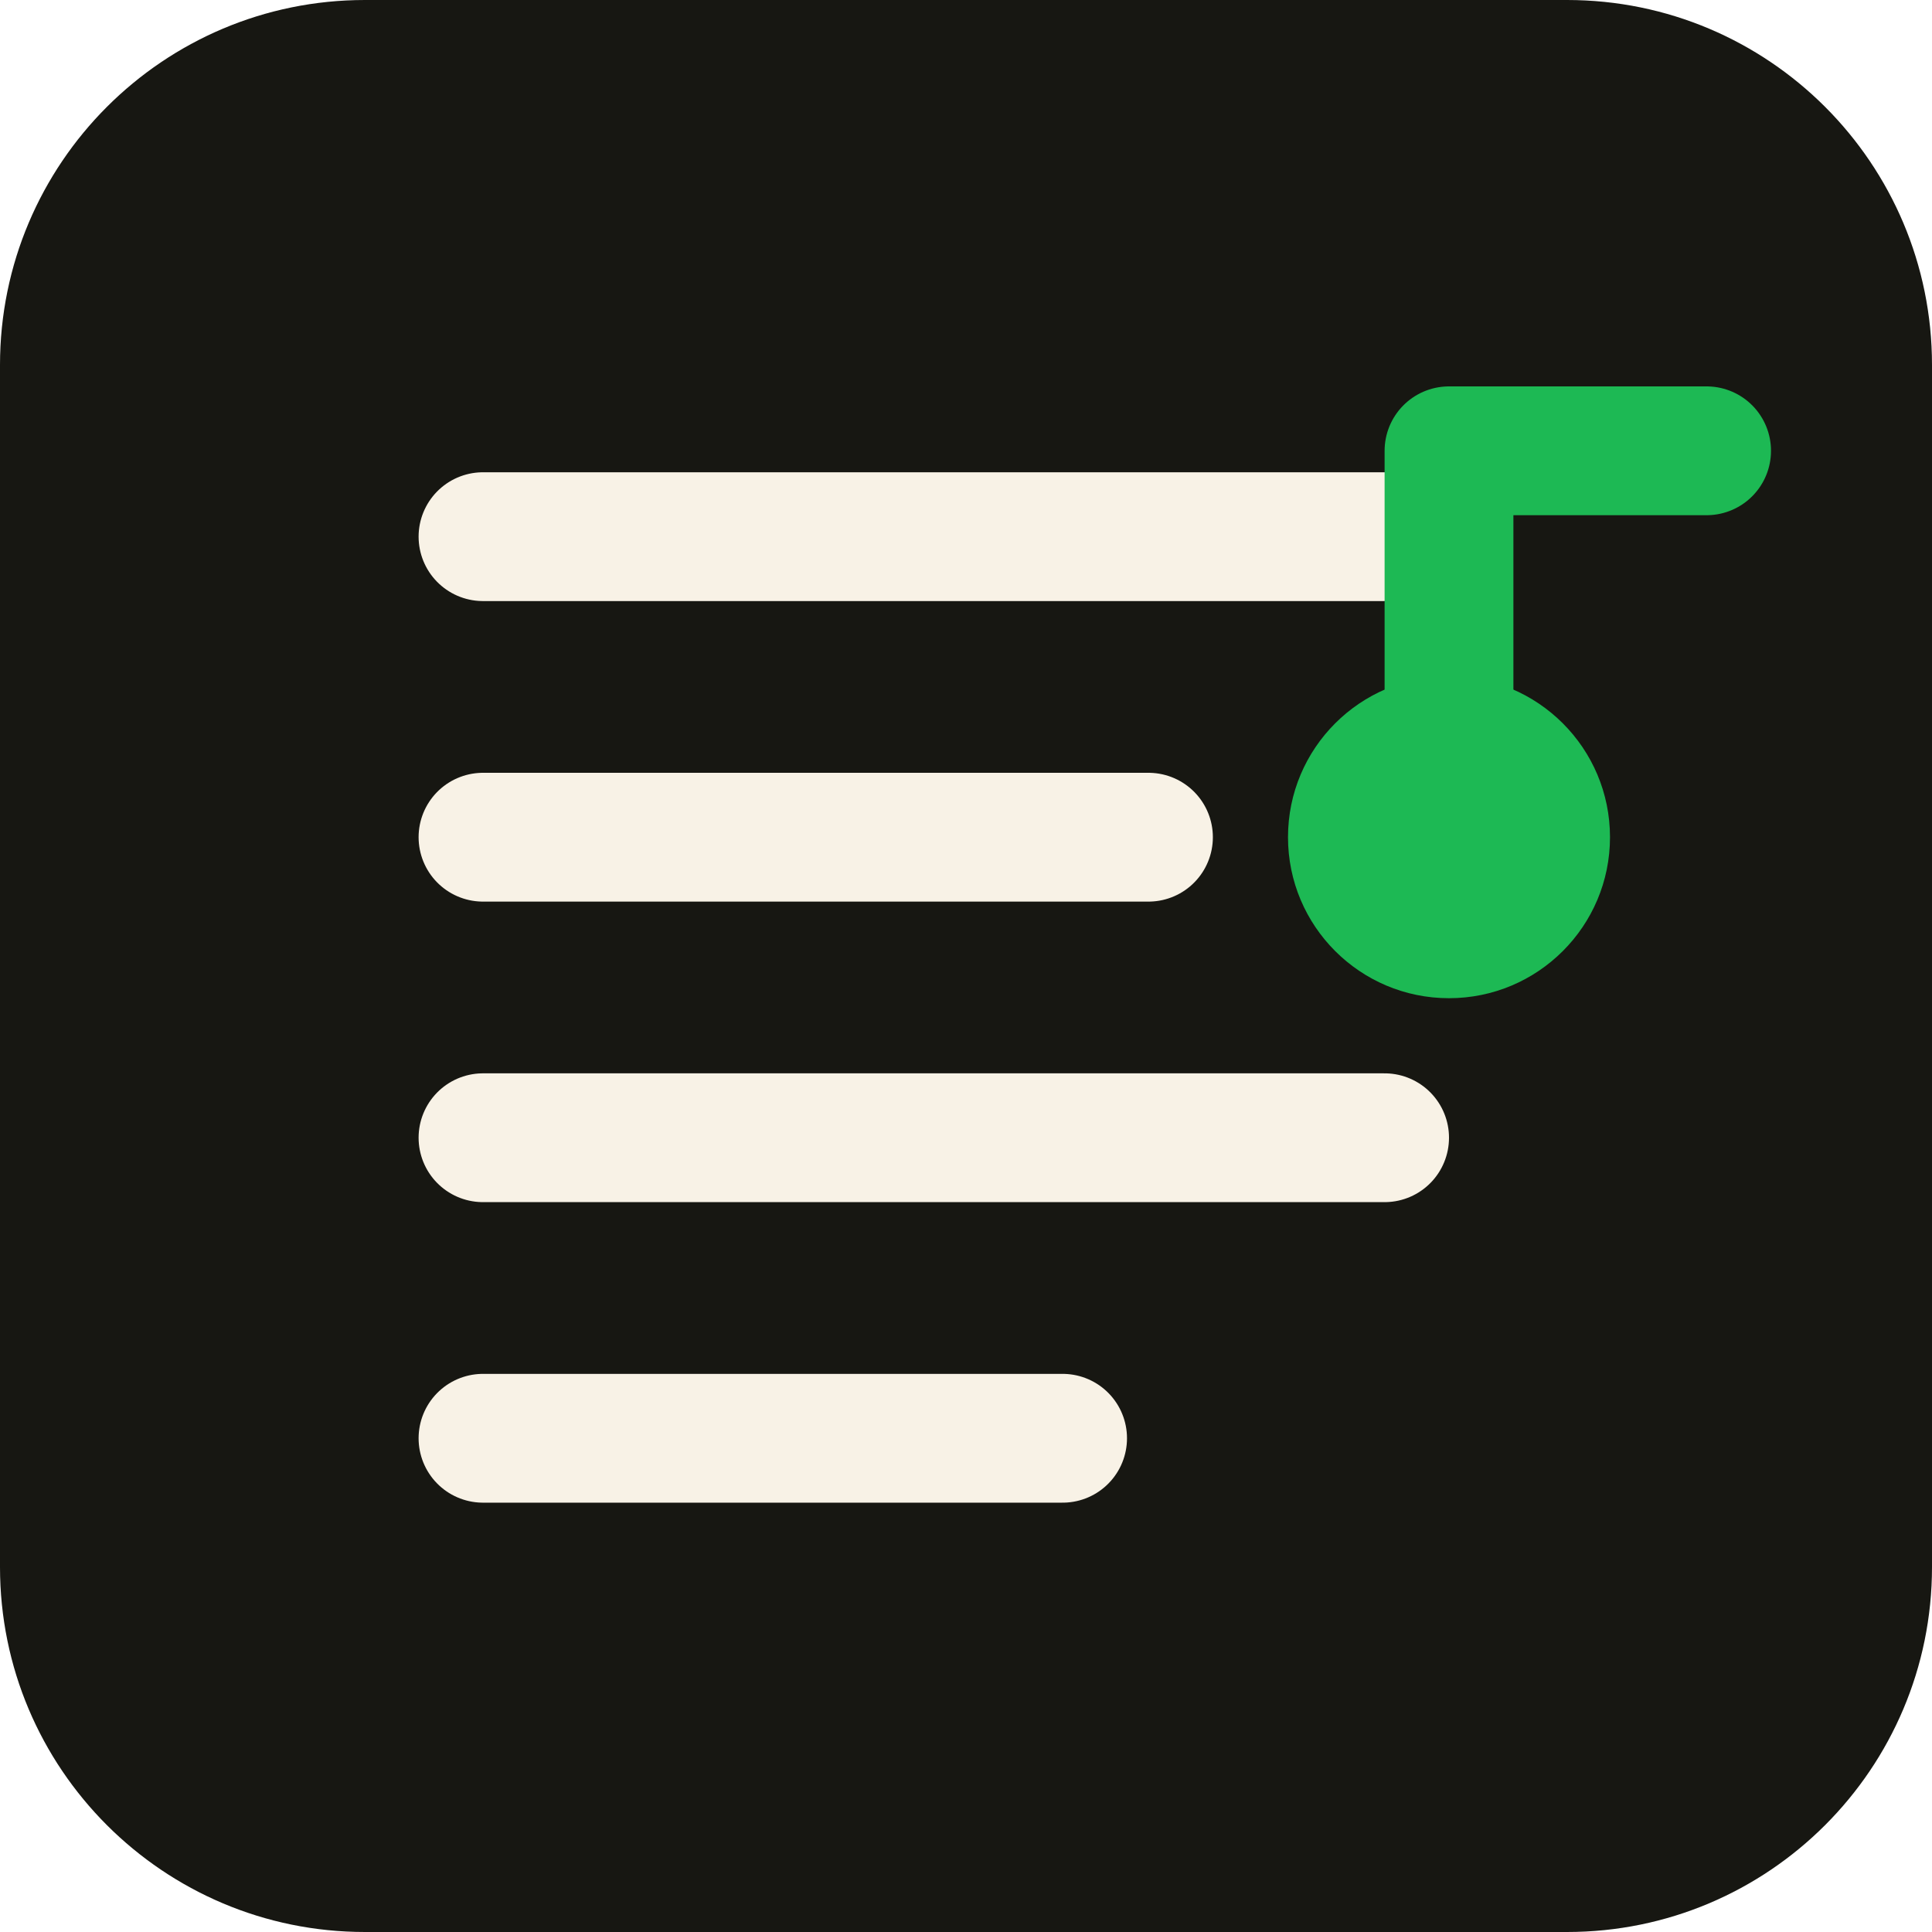
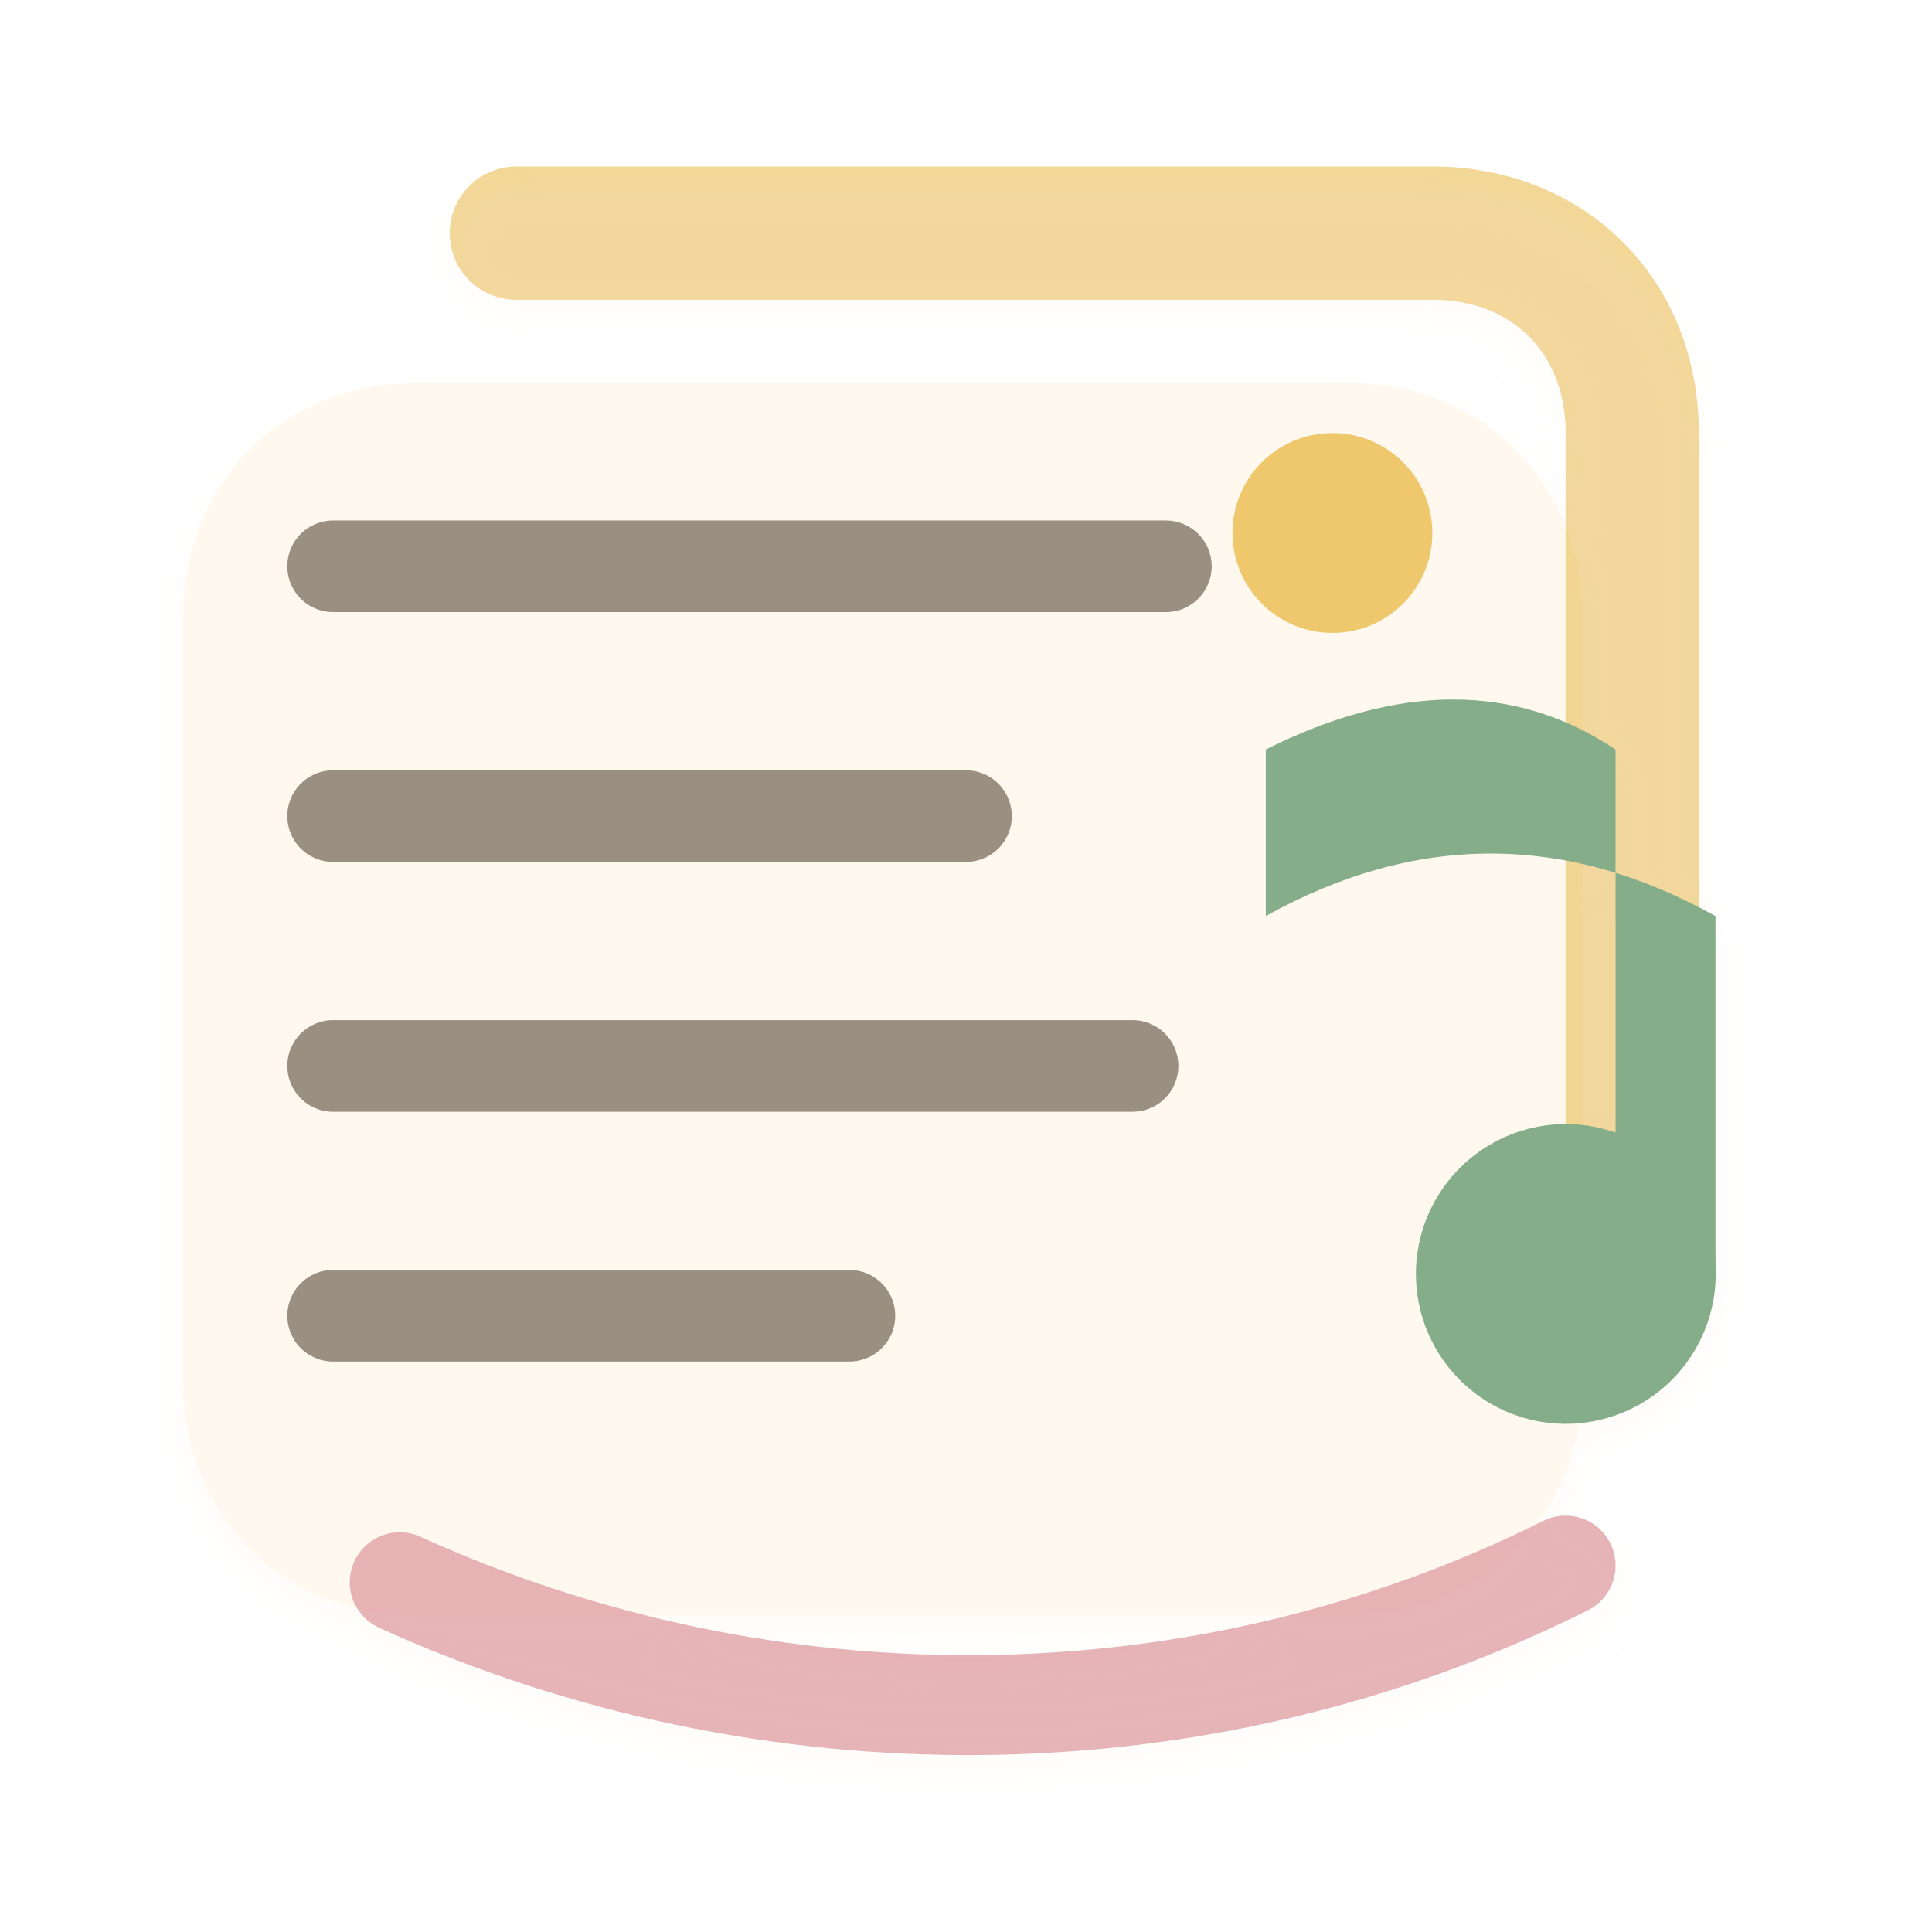
- <svg xmlns="http://www.w3.org/2000/svg" viewBox="0 0 180 180" role="img" aria-label="Driving playlist versions">
-   <rect width="180" height="180" rx="34" fill="#171712" />
-   <path d="M45 50h84M45 78h62M45 106h84M45 134h54" fill="none" stroke="#f8f2e6" stroke-width="12" stroke-linecap="round" />
-   <circle cx="135" cy="78" r="15" fill="#1db954" />
-   <path d="M135 78V42h24" fill="none" stroke="#1db954" stroke-width="12" stroke-linecap="round" stroke-linejoin="round" />
+ <svg xmlns="http://www.w3.org/2000/svg" width="180" height="180" viewBox="6 6 116 116" role="img" aria-label="Driving playlist versions">
+   <defs>
+     <filter id="d" x="-35%" y="-35%" width="170%" height="170%" color-interpolation-filters="sRGB">
+       <feDropShadow dx="0" dy="10" stdDeviation="6" flood-color="#2b211d" flood-opacity=".16" />
+       <feDropShadow dx="0" dy="1" stdDeviation="1" flood-color="#fffaf4" flood-opacity=".52" />
+     </filter>
+     <linearGradient id="paper" x1="20" y1="18" x2="108" y2="114">
+       <stop stop-color="#fff8ef" />
+       <stop offset="1" stop-color="#e7d8c4" />
+     </linearGradient>
+     <linearGradient id="green" x1="18" y1="20" x2="108" y2="112">
+       <stop stop-color="#86ad8a" />
+       <stop offset=".55" stop-color="#5f8b69" />
+       <stop offset="1" stop-color="#3f6a4d" />
+     </linearGradient>
+     <linearGradient id="gold" x1="20" y1="16" x2="108" y2="112">
+       <stop stop-color="#efc86d" />
+       <stop offset=".58" stop-color="#bd8740" />
+       <stop offset="1" stop-color="#7c5529" />
+     </linearGradient>
+     <linearGradient id="rose" x1="20" y1="18" x2="108" y2="114">
+       <stop stop-color="#e1a2a6" />
+       <stop offset=".56" stop-color="#bd747b" />
+       <stop offset="1" stop-color="#854f58" />
+     </linearGradient>
+     <linearGradient id="ink" x1="18" y1="14" x2="108" y2="116">
+       <stop stop-color="#756657" />
+       <stop offset="1" stop-color="#473d34" />
+     </linearGradient>
+   </defs>
+   <g filter="url(#d)">
+     <path d="M31 29h56c8 0 14 6 14 14v46c0 8-6 14-14 14H31c-8 0-14-6-14-14V43c0-8 6-14 14-14z" fill="url(#paper)" />
+     <path d="M37 20h55c7 0 12 5 12 12v46" fill="none" stroke="url(#gold)" stroke-width="8" stroke-linecap="round" opacity=".72" />
+     <path d="M26 40h50M26 55h38M26 70h48M26 85h31" fill="none" stroke="url(#ink)" stroke-width="5.5" stroke-linecap="round" opacity=".72" />
+     <path d="M82 61c9-5 18-5 27 0v21a9 9 0 1 1-6-8V51c-6-4-13-4-21 0z" fill="url(#green)" />
+     <circle cx="101" cy="82" r="8" fill="url(#green)" />
+     <path d="M30 101c22 10 48 10 70-1" fill="none" stroke="url(#rose)" stroke-width="6" stroke-linecap="round" opacity=".82" />
+     <circle cx="86" cy="38" r="6" fill="url(#gold)" />
+   </g>
</svg>
